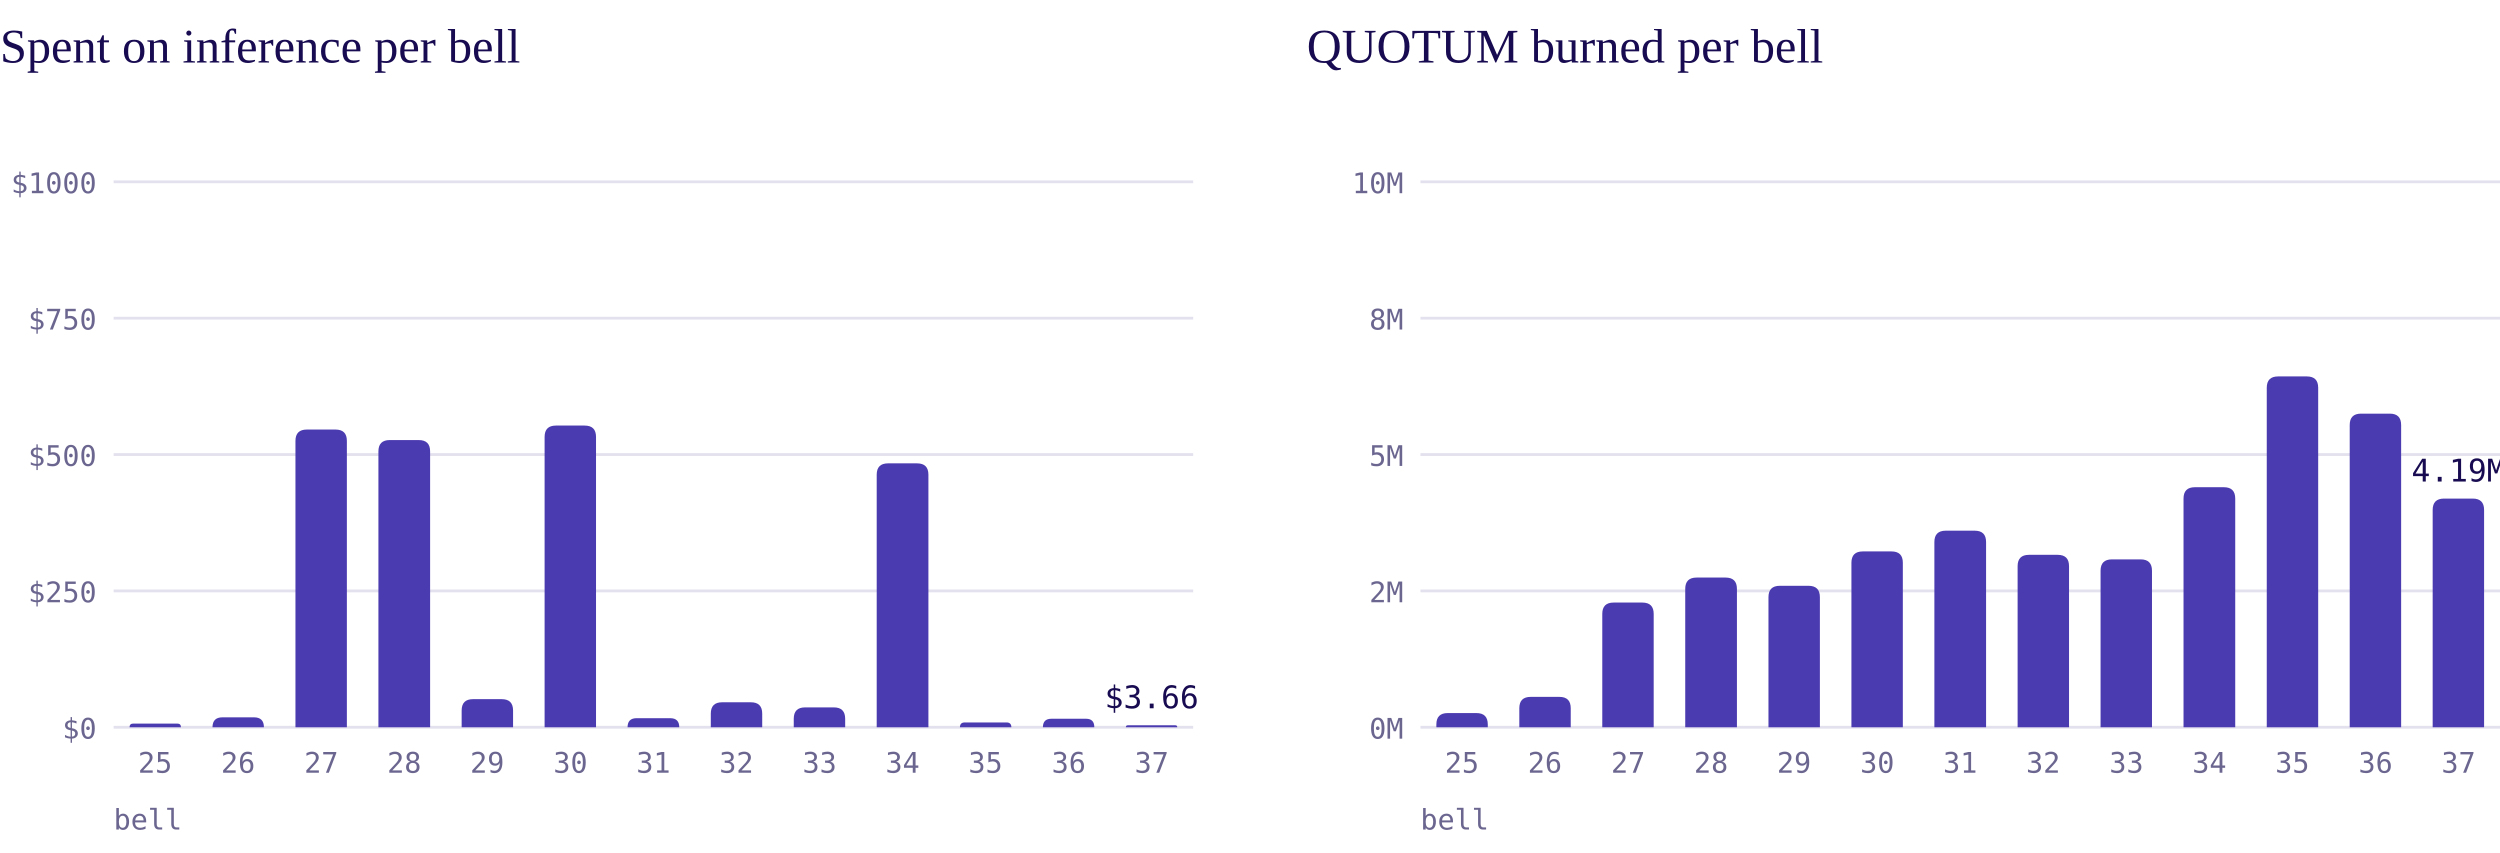
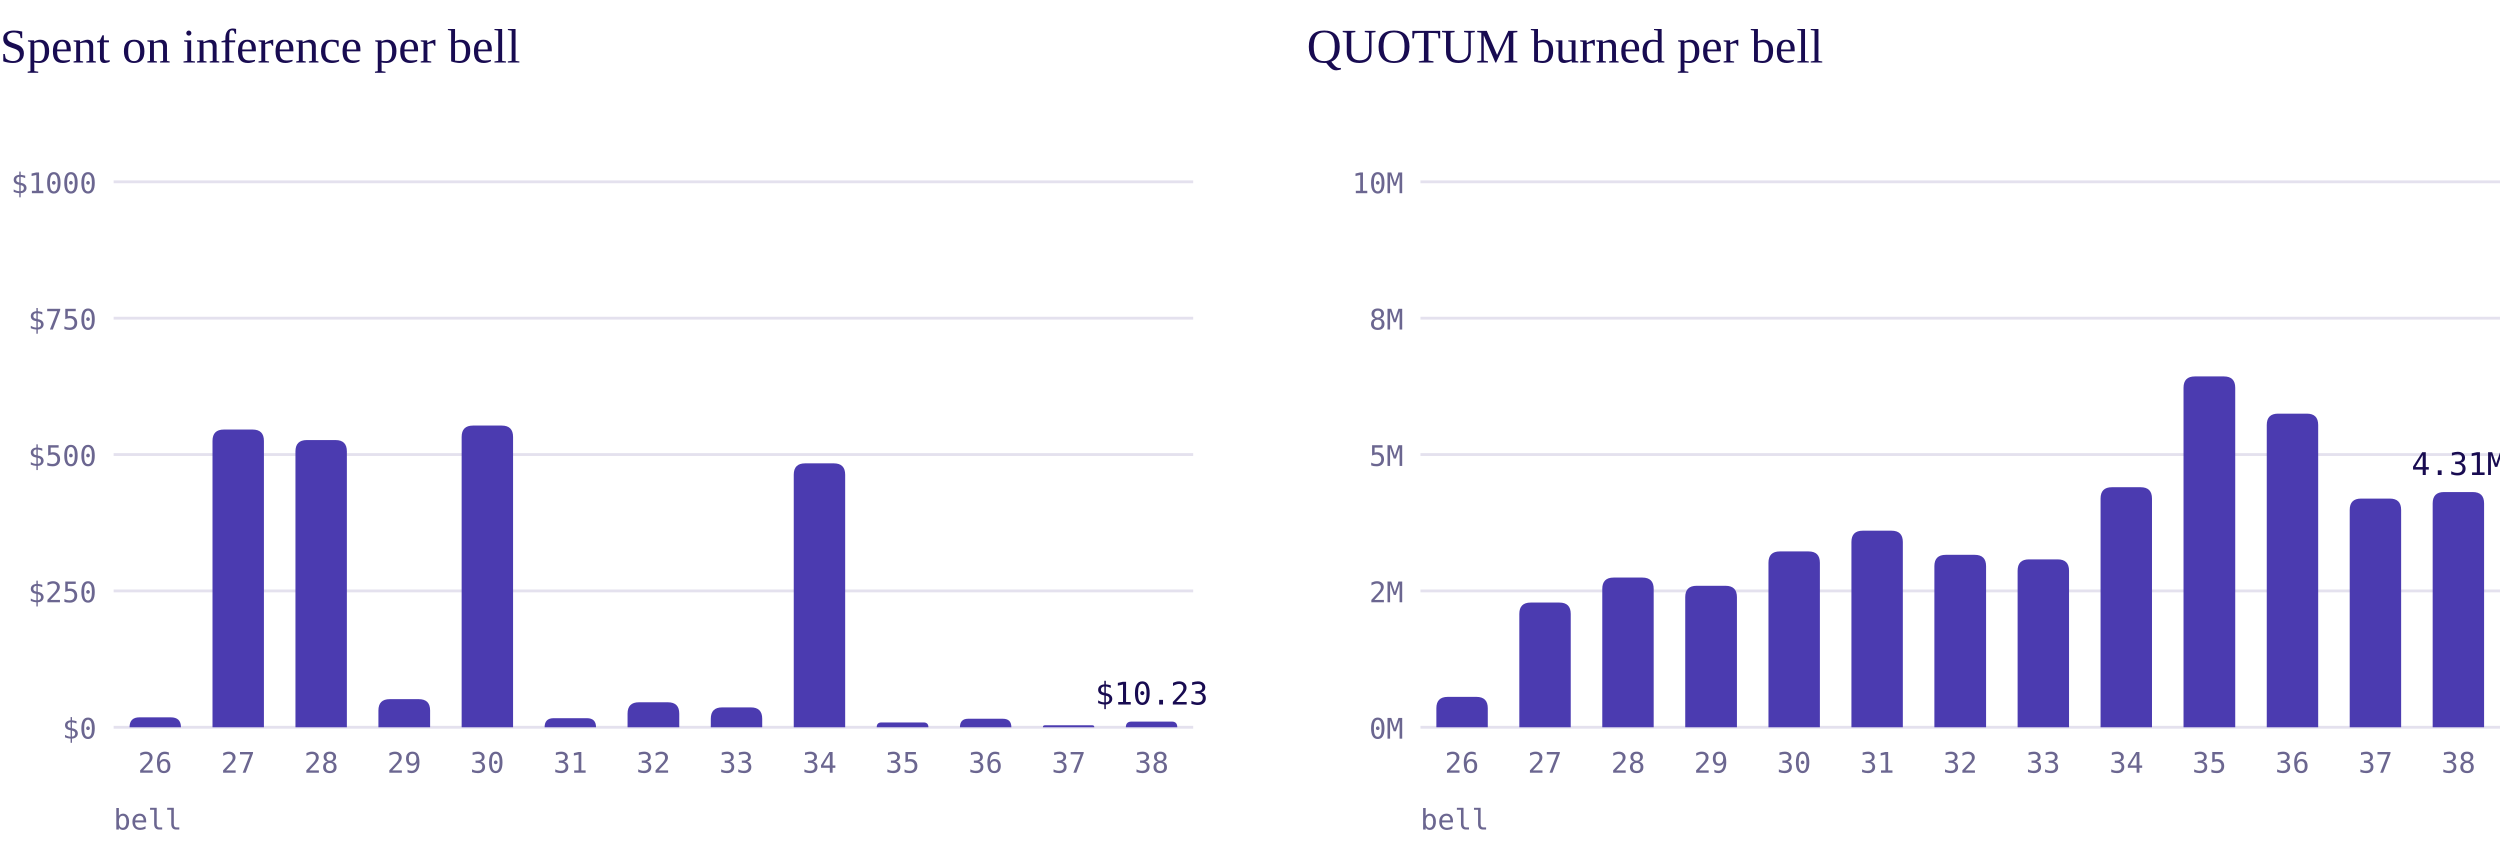
- <svg xmlns="http://www.w3.org/2000/svg" viewBox="0 0 880 300" width="880" height="300" role="img" aria-label="quotum bells 1 to 37: inference spent and QUOTUM burned per bell">
+ <svg xmlns="http://www.w3.org/2000/svg" viewBox="0 0 880 300" width="880" height="300" role="img" aria-label="quotum bells 1 to 38: inference spent and QUOTUM burned per bell">
  <text x="0" y="22" font-family="Georgia,'Times New Roman',serif" font-size="17" fill="#180b51">Spent on inference per bell</text>
  <line x1="40" x2="420" y1="256.0" y2="256.0" stroke="#e4e1ee" stroke-width="1" />
  <text x="34" y="260.0" text-anchor="end" font-family="ui-monospace,SFMono-Regular,Menlo,monospace" font-size="10" fill="#6b6690">$0</text>
  <line x1="40" x2="420" y1="208.0" y2="208.0" stroke="#e4e1ee" stroke-width="1" />
  <text x="34" y="212.0" text-anchor="end" font-family="ui-monospace,SFMono-Regular,Menlo,monospace" font-size="10" fill="#6b6690">$250</text>
  <line x1="40" x2="420" y1="160.0" y2="160.0" stroke="#e4e1ee" stroke-width="1" />
  <text x="34" y="164.0" text-anchor="end" font-family="ui-monospace,SFMono-Regular,Menlo,monospace" font-size="10" fill="#6b6690">$500</text>
  <line x1="40" x2="420" y1="112.0" y2="112.0" stroke="#e4e1ee" stroke-width="1" />
  <text x="34" y="116.0" text-anchor="end" font-family="ui-monospace,SFMono-Regular,Menlo,monospace" font-size="10" fill="#6b6690">$750</text>
  <line x1="40" x2="420" y1="64.0" y2="64.0" stroke="#e4e1ee" stroke-width="1" />
  <text x="34" y="68.0" text-anchor="end" font-family="ui-monospace,SFMono-Regular,Menlo,monospace" font-size="10" fill="#6b6690">$1000</text>
-   <path d="M45.6,256.0 V256.0 Q45.6,254.7 46.9,254.7 H62.4 Q63.7,254.7 63.7,256.0 V256.0 Z" fill="#4b3bb0" />
-   <text x="54.6" y="272" text-anchor="middle" font-family="ui-monospace,SFMono-Regular,Menlo,monospace" font-size="10" fill="#6b6690">25</text>
-   <path d="M74.8,256.0 V256.0 Q74.8,252.5 78.3,252.5 H89.4 Q92.9,252.5 92.9,256.0 V256.0 Z" fill="#4b3bb0" />
-   <text x="83.8" y="272" text-anchor="middle" font-family="ui-monospace,SFMono-Regular,Menlo,monospace" font-size="10" fill="#6b6690">26</text>
-   <path d="M104.0,256.0 V155.2 Q104.0,151.2 108.0,151.2 H118.1 Q122.1,151.2 122.1,155.2 V256.0 Z" fill="#4b3bb0" />
-   <text x="113.1" y="272" text-anchor="middle" font-family="ui-monospace,SFMono-Regular,Menlo,monospace" font-size="10" fill="#6b6690">27</text>
-   <path d="M133.2,256.0 V158.9 Q133.2,154.9 137.2,154.9 H147.4 Q151.4,154.9 151.4,158.9 V256.0 Z" fill="#4b3bb0" />
-   <text x="142.3" y="272" text-anchor="middle" font-family="ui-monospace,SFMono-Regular,Menlo,monospace" font-size="10" fill="#6b6690">28</text>
-   <path d="M162.5,256.0 V250.1 Q162.5,246.1 166.5,246.1 H176.6 Q180.6,246.1 180.6,250.1 V256.0 Z" fill="#4b3bb0" />
-   <text x="171.5" y="272" text-anchor="middle" font-family="ui-monospace,SFMono-Regular,Menlo,monospace" font-size="10" fill="#6b6690">29</text>
-   <path d="M191.7,256.0 V153.8 Q191.7,149.8 195.7,149.8 H205.8 Q209.8,149.8 209.8,153.8 V256.0 Z" fill="#4b3bb0" />
-   <text x="200.8" y="272" text-anchor="middle" font-family="ui-monospace,SFMono-Regular,Menlo,monospace" font-size="10" fill="#6b6690">30</text>
-   <path d="M220.9,256.0 V256.0 Q220.9,252.8 224.1,252.8 H235.9 Q239.1,252.8 239.1,256.0 V256.0 Z" fill="#4b3bb0" />
-   <text x="230.0" y="272" text-anchor="middle" font-family="ui-monospace,SFMono-Regular,Menlo,monospace" font-size="10" fill="#6b6690">31</text>
-   <path d="M250.2,256.0 V251.2 Q250.2,247.2 254.2,247.2 H264.3 Q268.3,247.2 268.3,251.2 V256.0 Z" fill="#4b3bb0" />
-   <text x="259.2" y="272" text-anchor="middle" font-family="ui-monospace,SFMono-Regular,Menlo,monospace" font-size="10" fill="#6b6690">32</text>
-   <path d="M279.4,256.0 V253.0 Q279.4,249.0 283.4,249.0 H293.5 Q297.5,249.0 297.5,253.0 V256.0 Z" fill="#4b3bb0" />
-   <text x="288.5" y="272" text-anchor="middle" font-family="ui-monospace,SFMono-Regular,Menlo,monospace" font-size="10" fill="#6b6690">33</text>
-   <path d="M308.6,256.0 V167.1 Q308.6,163.1 312.6,163.1 H322.8 Q326.8,163.1 326.8,167.1 V256.0 Z" fill="#4b3bb0" />
-   <text x="317.7" y="272" text-anchor="middle" font-family="ui-monospace,SFMono-Regular,Menlo,monospace" font-size="10" fill="#6b6690">34</text>
-   <path d="M337.9,256.0 V256.0 Q337.9,254.3 339.6,254.3 H354.3 Q356.0,254.3 356.0,256.0 V256.0 Z" fill="#4b3bb0" />
-   <text x="346.9" y="272" text-anchor="middle" font-family="ui-monospace,SFMono-Regular,Menlo,monospace" font-size="10" fill="#6b6690">35</text>
-   <path d="M367.1,256.0 V256.0 Q367.1,253.0 370.1,253.0 H382.3 Q385.2,253.0 385.2,256.0 V256.0 Z" fill="#4b3bb0" />
-   <text x="376.2" y="272" text-anchor="middle" font-family="ui-monospace,SFMono-Regular,Menlo,monospace" font-size="10" fill="#6b6690">36</text>
-   <path d="M396.3,256.0 V256.0 Q396.3,255.3 397.0,255.3 H413.7 Q414.4,255.3 414.4,256.0 V256.0 Z" fill="#4b3bb0" />
-   <text x="405.4" y="272" text-anchor="middle" font-family="ui-monospace,SFMono-Regular,Menlo,monospace" font-size="10" fill="#6b6690">37</text>
-   <text x="405.4" y="249.3" text-anchor="middle" font-family="ui-monospace,SFMono-Regular,Menlo,monospace" font-size="11" fill="#180b51">$3.66</text>
+   <path d="M45.6,256.0 V256.0 Q45.6,252.5 49.1,252.5 H60.1 Q63.7,252.5 63.7,256.0 V256.0 Z" fill="#4b3bb0" />
+   <text x="54.6" y="272" text-anchor="middle" font-family="ui-monospace,SFMono-Regular,Menlo,monospace" font-size="10" fill="#6b6690">26</text>
+   <path d="M74.8,256.0 V155.2 Q74.8,151.2 78.8,151.2 H88.9 Q92.9,151.2 92.9,155.2 V256.0 Z" fill="#4b3bb0" />
+   <text x="83.8" y="272" text-anchor="middle" font-family="ui-monospace,SFMono-Regular,Menlo,monospace" font-size="10" fill="#6b6690">27</text>
+   <path d="M104.0,256.0 V158.9 Q104.0,154.9 108.0,154.9 H118.1 Q122.1,154.9 122.1,158.9 V256.0 Z" fill="#4b3bb0" />
+   <text x="113.1" y="272" text-anchor="middle" font-family="ui-monospace,SFMono-Regular,Menlo,monospace" font-size="10" fill="#6b6690">28</text>
+   <path d="M133.2,256.0 V250.1 Q133.2,246.1 137.2,246.1 H147.4 Q151.4,246.1 151.4,250.1 V256.0 Z" fill="#4b3bb0" />
+   <text x="142.3" y="272" text-anchor="middle" font-family="ui-monospace,SFMono-Regular,Menlo,monospace" font-size="10" fill="#6b6690">29</text>
+   <path d="M162.5,256.0 V153.8 Q162.5,149.8 166.5,149.8 H176.6 Q180.6,149.8 180.6,153.8 V256.0 Z" fill="#4b3bb0" />
+   <text x="171.5" y="272" text-anchor="middle" font-family="ui-monospace,SFMono-Regular,Menlo,monospace" font-size="10" fill="#6b6690">30</text>
+   <path d="M191.7,256.0 V256.0 Q191.7,252.8 194.9,252.8 H206.6 Q209.8,252.8 209.8,256.0 V256.0 Z" fill="#4b3bb0" />
+   <text x="200.8" y="272" text-anchor="middle" font-family="ui-monospace,SFMono-Regular,Menlo,monospace" font-size="10" fill="#6b6690">31</text>
+   <path d="M220.9,256.0 V251.2 Q220.9,247.2 224.9,247.2 H235.1 Q239.1,247.2 239.1,251.2 V256.0 Z" fill="#4b3bb0" />
+   <text x="230.0" y="272" text-anchor="middle" font-family="ui-monospace,SFMono-Regular,Menlo,monospace" font-size="10" fill="#6b6690">32</text>
+   <path d="M250.2,256.0 V253.0 Q250.2,249.0 254.2,249.0 H264.3 Q268.3,249.0 268.3,253.0 V256.0 Z" fill="#4b3bb0" />
+   <text x="259.2" y="272" text-anchor="middle" font-family="ui-monospace,SFMono-Regular,Menlo,monospace" font-size="10" fill="#6b6690">33</text>
+   <path d="M279.4,256.0 V167.1 Q279.4,163.1 283.4,163.1 H293.5 Q297.5,163.1 297.5,167.1 V256.0 Z" fill="#4b3bb0" />
+   <text x="288.5" y="272" text-anchor="middle" font-family="ui-monospace,SFMono-Regular,Menlo,monospace" font-size="10" fill="#6b6690">34</text>
+   <path d="M308.6,256.0 V256.0 Q308.6,254.3 310.3,254.3 H325.1 Q326.8,254.3 326.8,256.0 V256.0 Z" fill="#4b3bb0" />
+   <text x="317.7" y="272" text-anchor="middle" font-family="ui-monospace,SFMono-Regular,Menlo,monospace" font-size="10" fill="#6b6690">35</text>
+   <path d="M337.9,256.0 V256.0 Q337.9,253.0 340.8,253.0 H353.0 Q356.0,253.0 356.0,256.0 V256.0 Z" fill="#4b3bb0" />
+   <text x="346.9" y="272" text-anchor="middle" font-family="ui-monospace,SFMono-Regular,Menlo,monospace" font-size="10" fill="#6b6690">36</text>
+   <path d="M367.1,256.0 V256.0 Q367.1,255.3 367.8,255.3 H384.5 Q385.2,255.3 385.2,256.0 V256.0 Z" fill="#4b3bb0" />
+   <text x="376.2" y="272" text-anchor="middle" font-family="ui-monospace,SFMono-Regular,Menlo,monospace" font-size="10" fill="#6b6690">37</text>
+   <path d="M396.3,256.0 V256.0 Q396.3,254.0 398.3,254.0 H412.5 Q414.4,254.0 414.4,256.0 V256.0 Z" fill="#4b3bb0" />
+   <text x="405.4" y="272" text-anchor="middle" font-family="ui-monospace,SFMono-Regular,Menlo,monospace" font-size="10" fill="#6b6690">38</text>
+   <text x="405.4" y="248.0" text-anchor="middle" font-family="ui-monospace,SFMono-Regular,Menlo,monospace" font-size="11" fill="#180b51">$10.23</text>
  <text x="40" y="292" font-family="ui-monospace,SFMono-Regular,Menlo,monospace" font-size="10" fill="#6b6690">bell</text>
  <text x="460" y="22" font-family="Georgia,'Times New Roman',serif" font-size="17" fill="#180b51">QUOTUM burned per bell</text>
  <line x1="500" x2="880" y1="256.0" y2="256.0" stroke="#e4e1ee" stroke-width="1" />
  <text x="494" y="260.0" text-anchor="end" font-family="ui-monospace,SFMono-Regular,Menlo,monospace" font-size="10" fill="#6b6690">0M</text>
  <line x1="500" x2="880" y1="208.0" y2="208.0" stroke="#e4e1ee" stroke-width="1" />
  <text x="494" y="212.0" text-anchor="end" font-family="ui-monospace,SFMono-Regular,Menlo,monospace" font-size="10" fill="#6b6690">2M</text>
  <line x1="500" x2="880" y1="160.0" y2="160.0" stroke="#e4e1ee" stroke-width="1" />
  <text x="494" y="164.0" text-anchor="end" font-family="ui-monospace,SFMono-Regular,Menlo,monospace" font-size="10" fill="#6b6690">5M</text>
  <line x1="500" x2="880" y1="112.0" y2="112.0" stroke="#e4e1ee" stroke-width="1" />
  <text x="494" y="116.0" text-anchor="end" font-family="ui-monospace,SFMono-Regular,Menlo,monospace" font-size="10" fill="#6b6690">8M</text>
  <line x1="500" x2="880" y1="64.0" y2="64.0" stroke="#e4e1ee" stroke-width="1" />
  <text x="494" y="68.0" text-anchor="end" font-family="ui-monospace,SFMono-Regular,Menlo,monospace" font-size="10" fill="#6b6690">10M</text>
-   <path d="M505.6,256.0 V255.0 Q505.6,251.0 509.6,251.0 H519.7 Q523.7,251.0 523.7,255.0 V256.0 Z" fill="#4b3bb0" />
-   <text x="514.6" y="272" text-anchor="middle" font-family="ui-monospace,SFMono-Regular,Menlo,monospace" font-size="10" fill="#6b6690">25</text>
-   <path d="M534.8,256.0 V249.3 Q534.8,245.3 538.8,245.3 H548.9 Q552.9,245.3 552.9,249.3 V256.0 Z" fill="#4b3bb0" />
-   <text x="543.8" y="272" text-anchor="middle" font-family="ui-monospace,SFMono-Regular,Menlo,monospace" font-size="10" fill="#6b6690">26</text>
-   <path d="M564.0,256.0 V216.1 Q564.0,212.1 568.0,212.1 H578.1 Q582.1,212.1 582.1,216.1 V256.0 Z" fill="#4b3bb0" />
-   <text x="573.1" y="272" text-anchor="middle" font-family="ui-monospace,SFMono-Regular,Menlo,monospace" font-size="10" fill="#6b6690">27</text>
-   <path d="M593.2,256.0 V207.3 Q593.2,203.3 597.2,203.3 H607.4 Q611.4,203.3 611.4,207.3 V256.0 Z" fill="#4b3bb0" />
-   <text x="602.3" y="272" text-anchor="middle" font-family="ui-monospace,SFMono-Regular,Menlo,monospace" font-size="10" fill="#6b6690">28</text>
-   <path d="M622.5,256.0 V210.2 Q622.5,206.2 626.5,206.2 H636.6 Q640.6,206.2 640.6,210.2 V256.0 Z" fill="#4b3bb0" />
-   <text x="631.5" y="272" text-anchor="middle" font-family="ui-monospace,SFMono-Regular,Menlo,monospace" font-size="10" fill="#6b6690">29</text>
-   <path d="M651.7,256.0 V198.1 Q651.7,194.1 655.7,194.1 H665.8 Q669.8,194.1 669.8,198.1 V256.0 Z" fill="#4b3bb0" />
-   <text x="660.8" y="272" text-anchor="middle" font-family="ui-monospace,SFMono-Regular,Menlo,monospace" font-size="10" fill="#6b6690">30</text>
-   <path d="M680.9,256.0 V190.8 Q680.9,186.8 684.9,186.8 H695.1 Q699.1,186.8 699.1,190.8 V256.0 Z" fill="#4b3bb0" />
-   <text x="690.0" y="272" text-anchor="middle" font-family="ui-monospace,SFMono-Regular,Menlo,monospace" font-size="10" fill="#6b6690">31</text>
-   <path d="M710.2,256.0 V199.3 Q710.2,195.3 714.2,195.3 H724.3 Q728.3,195.3 728.3,199.3 V256.0 Z" fill="#4b3bb0" />
-   <text x="719.2" y="272" text-anchor="middle" font-family="ui-monospace,SFMono-Regular,Menlo,monospace" font-size="10" fill="#6b6690">32</text>
-   <path d="M739.4,256.0 V200.9 Q739.4,196.9 743.4,196.9 H753.5 Q757.5,196.9 757.5,200.9 V256.0 Z" fill="#4b3bb0" />
-   <text x="748.5" y="272" text-anchor="middle" font-family="ui-monospace,SFMono-Regular,Menlo,monospace" font-size="10" fill="#6b6690">33</text>
-   <path d="M768.6,256.0 V175.5 Q768.6,171.5 772.6,171.5 H782.8 Q786.8,171.5 786.8,175.5 V256.0 Z" fill="#4b3bb0" />
-   <text x="777.7" y="272" text-anchor="middle" font-family="ui-monospace,SFMono-Regular,Menlo,monospace" font-size="10" fill="#6b6690">34</text>
-   <path d="M797.9,256.0 V136.5 Q797.9,132.5 801.9,132.5 H812.0 Q816.0,132.5 816.0,136.5 V256.0 Z" fill="#4b3bb0" />
-   <text x="806.9" y="272" text-anchor="middle" font-family="ui-monospace,SFMono-Regular,Menlo,monospace" font-size="10" fill="#6b6690">35</text>
-   <path d="M827.1,256.0 V149.6 Q827.1,145.6 831.1,145.6 H841.2 Q845.2,145.6 845.2,149.6 V256.0 Z" fill="#4b3bb0" />
-   <text x="836.2" y="272" text-anchor="middle" font-family="ui-monospace,SFMono-Regular,Menlo,monospace" font-size="10" fill="#6b6690">36</text>
-   <path d="M856.3,256.0 V179.5 Q856.3,175.5 860.3,175.5 H870.4 Q874.4,175.5 874.4,179.5 V256.0 Z" fill="#4b3bb0" />
-   <text x="865.4" y="272" text-anchor="middle" font-family="ui-monospace,SFMono-Regular,Menlo,monospace" font-size="10" fill="#6b6690">37</text>
-   <text x="865.4" y="169.5" text-anchor="middle" font-family="ui-monospace,SFMono-Regular,Menlo,monospace" font-size="11" fill="#180b51">4.19M</text>
+   <path d="M505.6,256.0 V249.3 Q505.6,245.3 509.6,245.3 H519.7 Q523.7,245.3 523.7,249.3 V256.0 Z" fill="#4b3bb0" />
+   <text x="514.6" y="272" text-anchor="middle" font-family="ui-monospace,SFMono-Regular,Menlo,monospace" font-size="10" fill="#6b6690">26</text>
+   <path d="M534.8,256.0 V216.1 Q534.8,212.1 538.8,212.1 H548.9 Q552.9,212.1 552.9,216.1 V256.0 Z" fill="#4b3bb0" />
+   <text x="543.8" y="272" text-anchor="middle" font-family="ui-monospace,SFMono-Regular,Menlo,monospace" font-size="10" fill="#6b6690">27</text>
+   <path d="M564.0,256.0 V207.3 Q564.0,203.3 568.0,203.3 H578.1 Q582.1,203.3 582.1,207.3 V256.0 Z" fill="#4b3bb0" />
+   <text x="573.1" y="272" text-anchor="middle" font-family="ui-monospace,SFMono-Regular,Menlo,monospace" font-size="10" fill="#6b6690">28</text>
+   <path d="M593.2,256.0 V210.2 Q593.2,206.2 597.2,206.2 H607.4 Q611.4,206.2 611.4,210.2 V256.0 Z" fill="#4b3bb0" />
+   <text x="602.3" y="272" text-anchor="middle" font-family="ui-monospace,SFMono-Regular,Menlo,monospace" font-size="10" fill="#6b6690">29</text>
+   <path d="M622.5,256.0 V198.1 Q622.5,194.1 626.5,194.1 H636.6 Q640.6,194.1 640.6,198.1 V256.0 Z" fill="#4b3bb0" />
+   <text x="631.5" y="272" text-anchor="middle" font-family="ui-monospace,SFMono-Regular,Menlo,monospace" font-size="10" fill="#6b6690">30</text>
+   <path d="M651.7,256.0 V190.8 Q651.7,186.8 655.7,186.8 H665.8 Q669.8,186.8 669.8,190.8 V256.0 Z" fill="#4b3bb0" />
+   <text x="660.8" y="272" text-anchor="middle" font-family="ui-monospace,SFMono-Regular,Menlo,monospace" font-size="10" fill="#6b6690">31</text>
+   <path d="M680.9,256.0 V199.3 Q680.9,195.3 684.9,195.3 H695.1 Q699.1,195.3 699.1,199.3 V256.0 Z" fill="#4b3bb0" />
+   <text x="690.0" y="272" text-anchor="middle" font-family="ui-monospace,SFMono-Regular,Menlo,monospace" font-size="10" fill="#6b6690">32</text>
+   <path d="M710.2,256.0 V200.9 Q710.2,196.9 714.2,196.9 H724.3 Q728.3,196.9 728.3,200.9 V256.0 Z" fill="#4b3bb0" />
+   <text x="719.2" y="272" text-anchor="middle" font-family="ui-monospace,SFMono-Regular,Menlo,monospace" font-size="10" fill="#6b6690">33</text>
+   <path d="M739.4,256.0 V175.5 Q739.4,171.5 743.4,171.5 H753.5 Q757.5,171.5 757.5,175.5 V256.0 Z" fill="#4b3bb0" />
+   <text x="748.5" y="272" text-anchor="middle" font-family="ui-monospace,SFMono-Regular,Menlo,monospace" font-size="10" fill="#6b6690">34</text>
+   <path d="M768.6,256.0 V136.5 Q768.6,132.5 772.6,132.5 H782.8 Q786.8,132.5 786.8,136.5 V256.0 Z" fill="#4b3bb0" />
+   <text x="777.7" y="272" text-anchor="middle" font-family="ui-monospace,SFMono-Regular,Menlo,monospace" font-size="10" fill="#6b6690">35</text>
+   <path d="M797.9,256.0 V149.6 Q797.9,145.6 801.9,145.6 H812.0 Q816.0,145.6 816.0,149.6 V256.0 Z" fill="#4b3bb0" />
+   <text x="806.9" y="272" text-anchor="middle" font-family="ui-monospace,SFMono-Regular,Menlo,monospace" font-size="10" fill="#6b6690">36</text>
+   <path d="M827.1,256.0 V179.5 Q827.1,175.5 831.1,175.5 H841.2 Q845.2,175.5 845.2,179.5 V256.0 Z" fill="#4b3bb0" />
+   <text x="836.2" y="272" text-anchor="middle" font-family="ui-monospace,SFMono-Regular,Menlo,monospace" font-size="10" fill="#6b6690">37</text>
+   <path d="M856.3,256.0 V177.2 Q856.3,173.2 860.3,173.2 H870.4 Q874.4,173.2 874.4,177.2 V256.0 Z" fill="#4b3bb0" />
+   <text x="865.4" y="272" text-anchor="middle" font-family="ui-monospace,SFMono-Regular,Menlo,monospace" font-size="10" fill="#6b6690">38</text>
+   <text x="865.4" y="167.2" text-anchor="middle" font-family="ui-monospace,SFMono-Regular,Menlo,monospace" font-size="11" fill="#180b51">4.31M</text>
  <text x="500" y="292" font-family="ui-monospace,SFMono-Regular,Menlo,monospace" font-size="10" fill="#6b6690">bell</text>
</svg>
